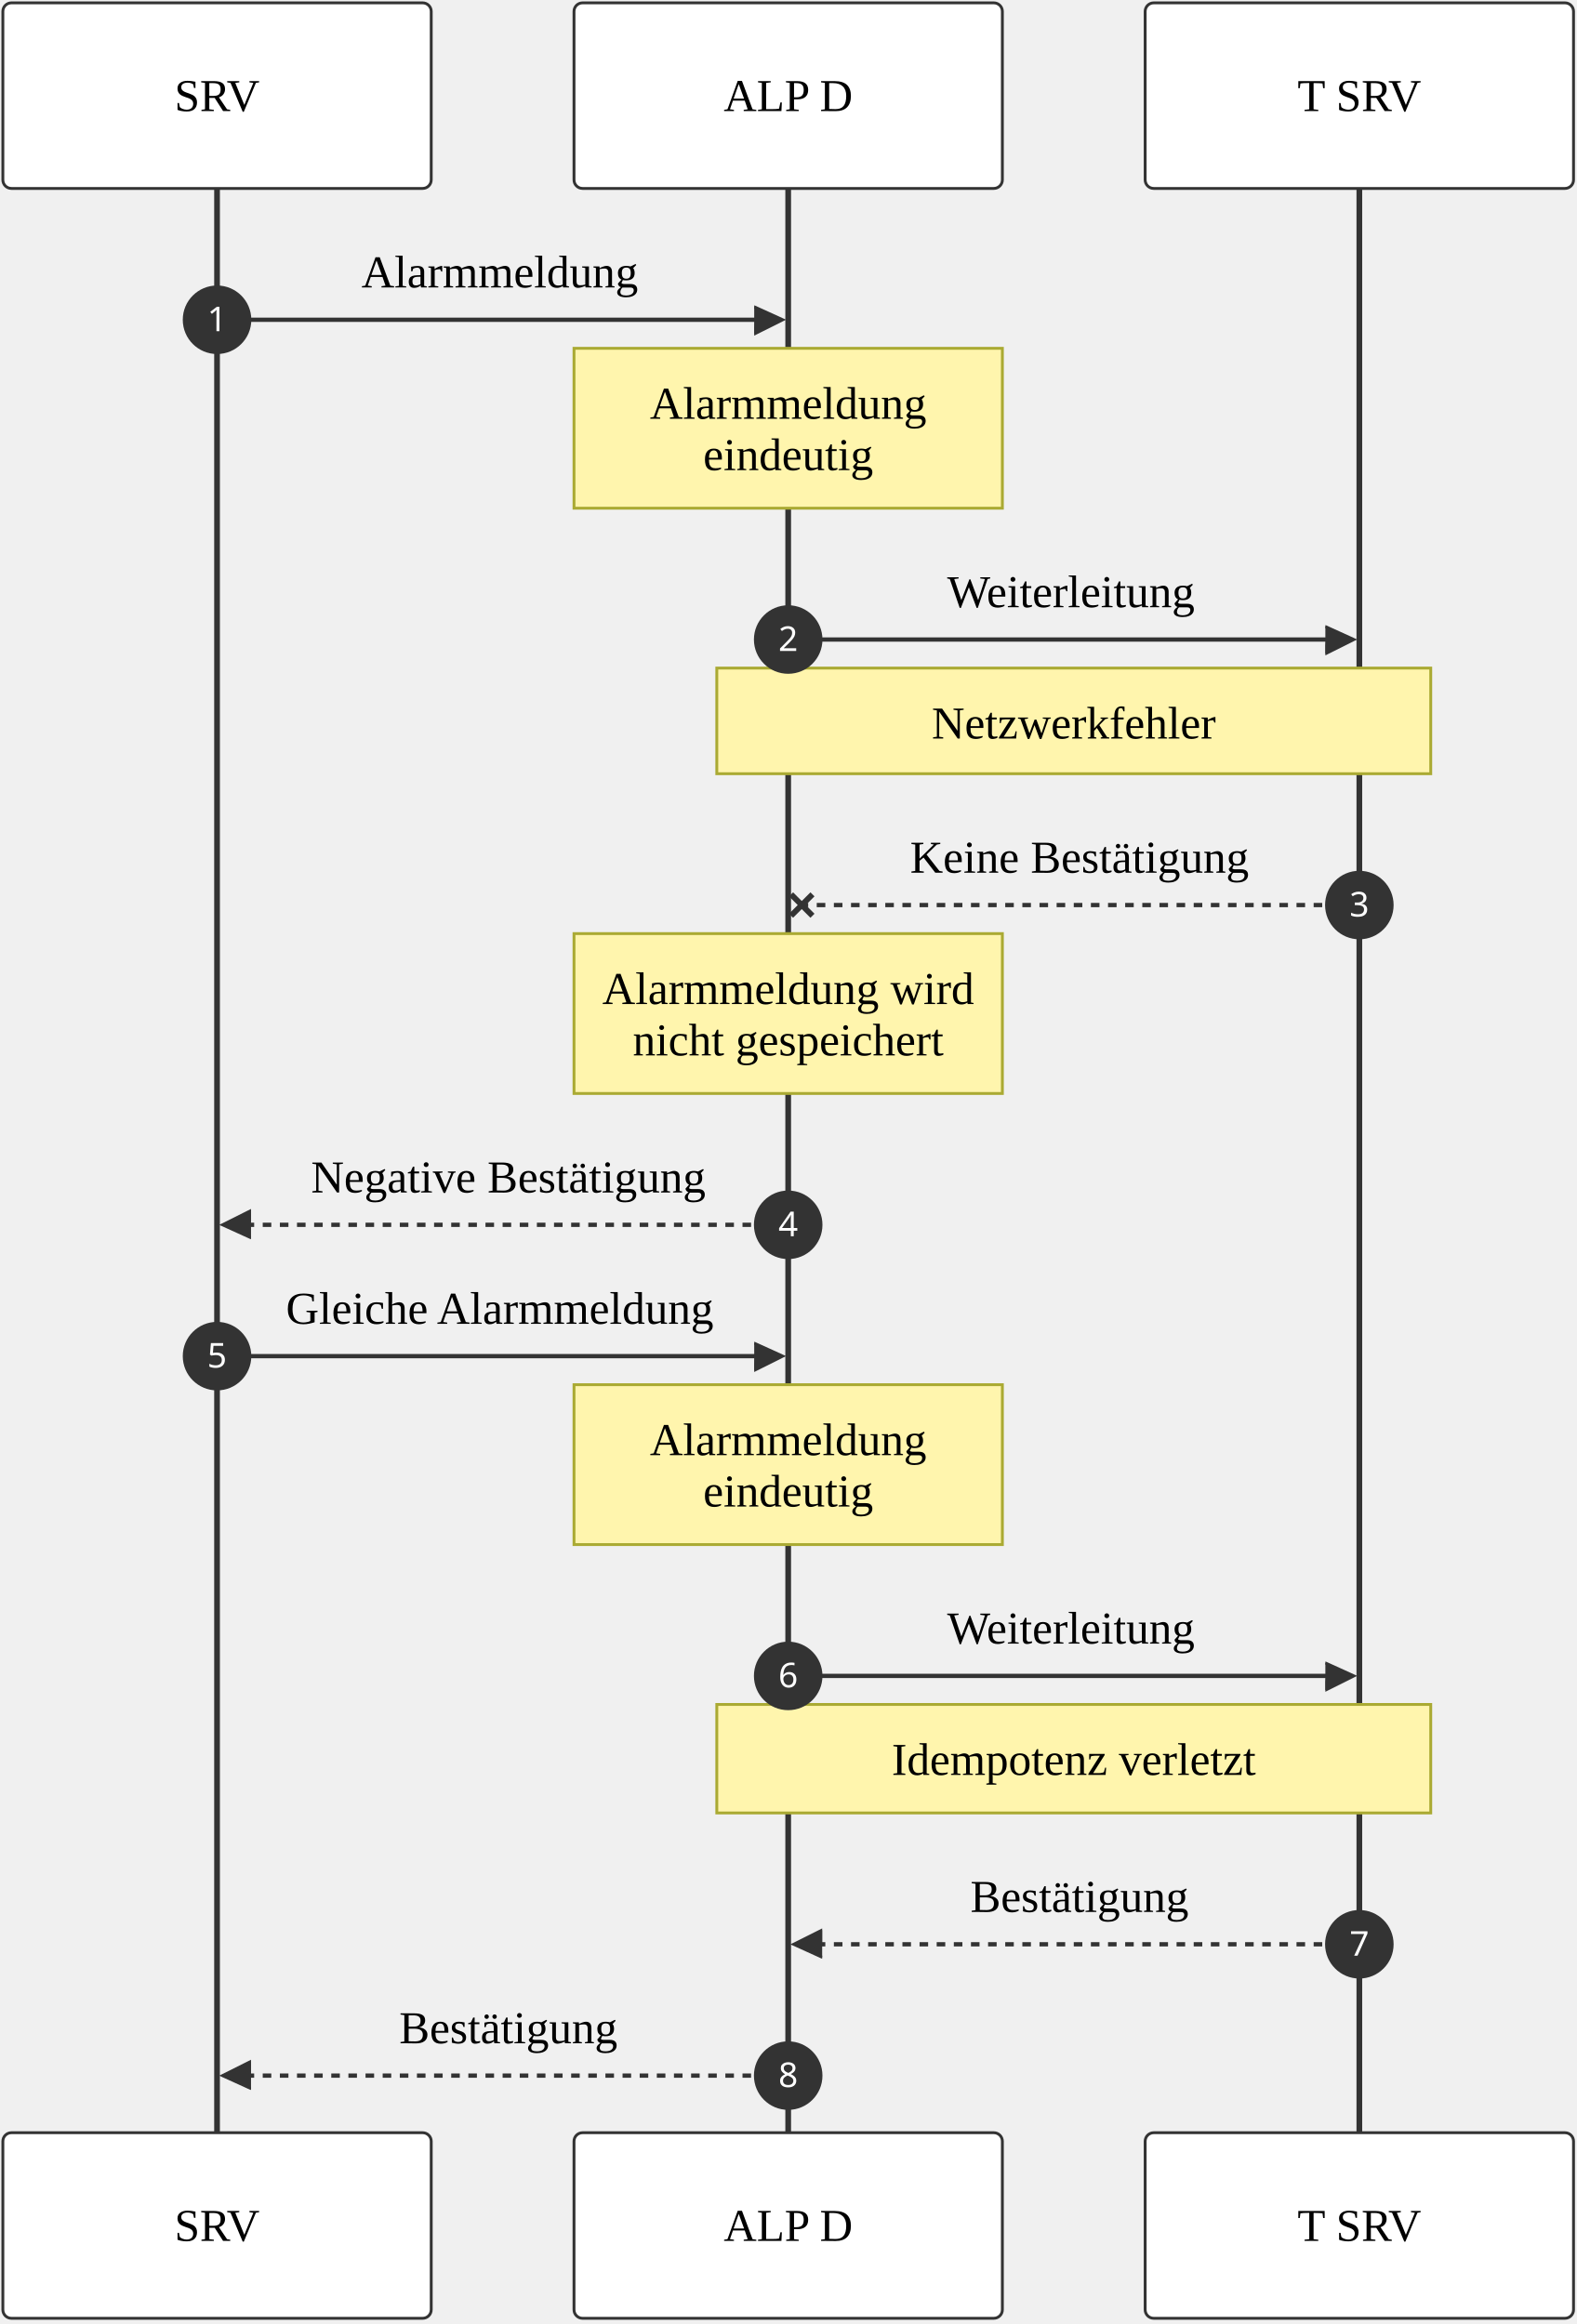
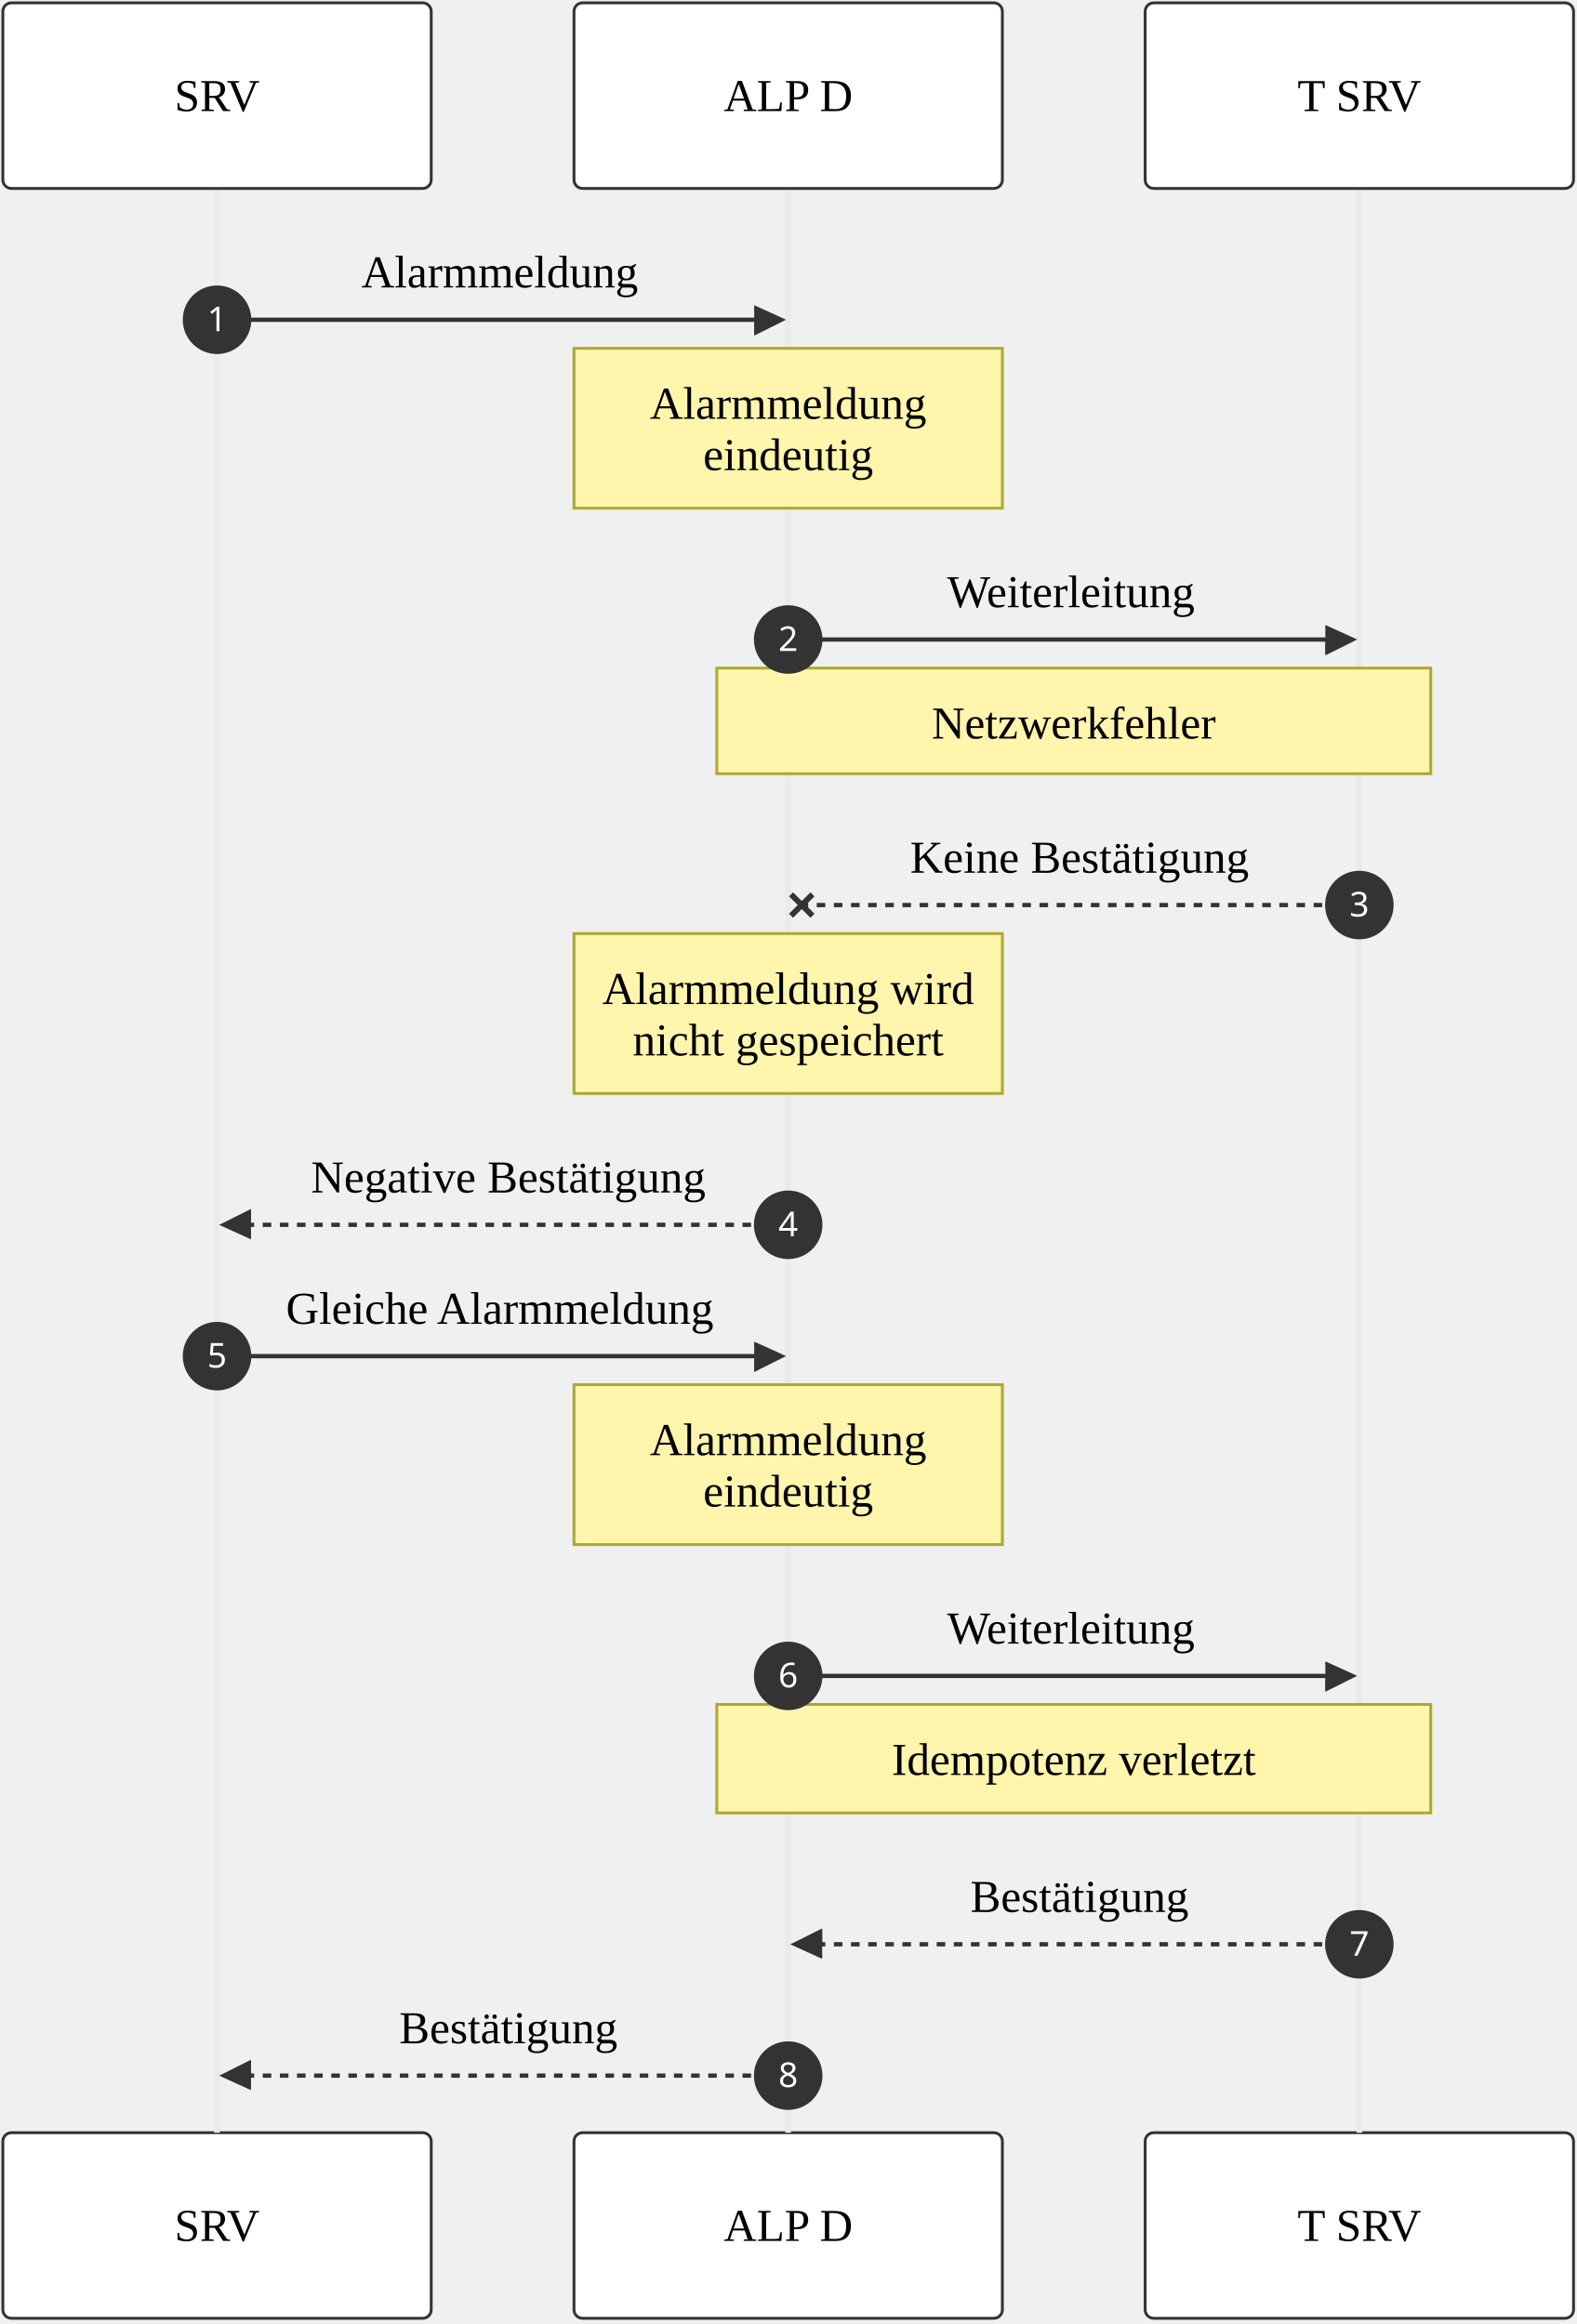
<svg xmlns="http://www.w3.org/2000/svg" id="my-svg" width="100%" style="max-width: 552px; background-color: white;" viewBox="-1 -1 552 814" role="graphics-document document" aria-roledescription="sequence">
  <g>
    <rect x="400" y="746" fill="#eaeaea" stroke="#666" width="150" height="65" name="T" rx="3" ry="3" class="actor actor-bottom" />
    <text x="475" y="778.5" dominant-baseline="central" alignment-baseline="central" class="actor actor-box" style="text-anchor: middle; font-size: 16px; font-weight: 400;">
      <tspan x="475" dy="0">T SRV</tspan>
    </text>
  </g>
  <g>
    <rect x="200" y="746" fill="#eaeaea" stroke="#666" width="150" height="65" name="L" rx="3" ry="3" class="actor actor-bottom" />
    <text x="275" y="778.5" dominant-baseline="central" alignment-baseline="central" class="actor actor-box" style="text-anchor: middle; font-size: 16px; font-weight: 400;">
      <tspan x="275" dy="0">ALP D</tspan>
    </text>
  </g>
  <g>
    <rect x="0" y="746" fill="#eaeaea" stroke="#666" width="150" height="65" name="S" rx="3" ry="3" class="actor actor-bottom" />
    <text x="75" y="778.5" dominant-baseline="central" alignment-baseline="central" class="actor actor-box" style="text-anchor: middle; font-size: 16px; font-weight: 400;">
      <tspan x="75" dy="0">SRV</tspan>
    </text>
  </g>
  <g>
    <line id="actor2" x1="475" y1="65" x2="475" y2="746" class="actor-line 200" stroke-width="0.5px" stroke="#999" name="T" data-et="life-line" data-id="T" />
    <g id="root-2" data-et="participant" data-type="participant" data-id="T">
      <rect x="400" y="0" fill="#eaeaea" stroke="#666" width="150" height="65" name="T" rx="3" ry="3" class="actor actor-top" />
      <text x="475" y="32.5" dominant-baseline="central" alignment-baseline="central" class="actor actor-box" style="text-anchor: middle; font-size: 16px; font-weight: 400;">
        <tspan x="475" dy="0">T SRV</tspan>
      </text>
    </g>
  </g>
  <g>
    <line id="actor1" x1="275" y1="65" x2="275" y2="746" class="actor-line 200" stroke-width="0.5px" stroke="#999" name="L" data-et="life-line" data-id="L" />
    <g id="root-1" data-et="participant" data-type="participant" data-id="L">
      <rect x="200" y="0" fill="#eaeaea" stroke="#666" width="150" height="65" name="L" rx="3" ry="3" class="actor actor-top" />
      <text x="275" y="32.5" dominant-baseline="central" alignment-baseline="central" class="actor actor-box" style="text-anchor: middle; font-size: 16px; font-weight: 400;">
        <tspan x="275" dy="0">ALP D</tspan>
      </text>
    </g>
  </g>
  <g>
    <line id="actor0" x1="75" y1="65" x2="75" y2="746" class="actor-line 200" stroke-width="0.5px" stroke="#999" name="S" data-et="life-line" data-id="S" />
    <g id="root-0" data-et="participant" data-type="participant" data-id="S">
      <rect x="0" y="0" fill="#eaeaea" stroke="#666" width="150" height="65" name="S" rx="3" ry="3" class="actor actor-top" />
      <text x="75" y="32.5" dominant-baseline="central" alignment-baseline="central" class="actor actor-box" style="text-anchor: middle; font-size: 16px; font-weight: 400;">
        <tspan x="75" dy="0">SRV</tspan>
      </text>
    </g>
  </g>
-   <style>#my-svg{font-family:'Times New Roman',Times,serif;font-size:16px;fill:#333;}@keyframes edge-animation-frame{from{stroke-dashoffset:0;}}@keyframes dash{to{stroke-dashoffset:0;}}#my-svg .edge-animation-slow{stroke-dasharray:9,5!important;stroke-dashoffset:900;animation:dash 50s linear infinite;stroke-linecap:round;}#my-svg .edge-animation-fast{stroke-dasharray:9,5!important;stroke-dashoffset:900;animation:dash 20s linear infinite;stroke-linecap:round;}#my-svg .error-icon{fill:hsl(220.588, 100%, 98.333%);}#my-svg .error-text{fill:rgb(8.5, 5.75, 0);stroke:rgb(8.5, 5.75, 0);}#my-svg .edge-thickness-normal{stroke-width:1px;}#my-svg .edge-thickness-thick{stroke-width:3.5px;}#my-svg .edge-pattern-solid{stroke-dasharray:0;}#my-svg .edge-thickness-invisible{stroke-width:0;fill:none;}#my-svg .edge-pattern-dashed{stroke-dasharray:3;}#my-svg .edge-pattern-dotted{stroke-dasharray:2;}#my-svg .marker{fill:#0b0b0b;stroke:#0b0b0b;}#my-svg .marker.cross{stroke:#0b0b0b;}#my-svg svg{font-family:'Times New Roman',Times,serif;font-size:16px;}#my-svg p{margin:0;}#my-svg .actor{stroke:#333333;fill:#ffffff;stroke-width:1;}#my-svg rect.actor.outer-path[data-look="neo"]{filter:drop-shadow( 1px 2px 2px rgba(185,185,185,1));}#my-svg rect.note[data-look="neo"]{stroke:#aaaa33;fill:#fff5ad;filter:drop-shadow( 1px 2px 2px rgba(185,185,185,1));}#my-svg text.actor&gt;tspan{fill:#000000;stroke:none;}#my-svg .actor-line{stroke:#333333;}#my-svg .innerArc{stroke-width:1.5;stroke-dasharray:none;}#my-svg .messageLine0{stroke-width:1.5;stroke-dasharray:none;stroke:#333333;}#my-svg .messageLine1{stroke-width:1.5;stroke-dasharray:2,2;stroke:#333333;}#my-svg [id$="-arrowhead"] path{fill:#333333;stroke:#333333;}#my-svg .sequenceNumber{fill:#ffffff;}#my-svg [id$="-sequencenumber"]{fill:#333333;}#my-svg [id$="-crosshead"] path{fill:#333333;stroke:#333333;}#my-svg .messageText{fill:#000000;stroke:none;}#my-svg .labelBox{stroke:#333333;fill:#ffffff;filter:none;}#my-svg .labelText,#my-svg .labelText&gt;tspan{fill:#000000;stroke:none;}#my-svg .loopText,#my-svg .loopText&gt;tspan{fill:#000000;stroke:none;}#my-svg .sectionTitle,#my-svg .sectionTitle&gt;tspan{fill:#000000;stroke:none;}#my-svg .loopLine{stroke-width:2px;stroke-dasharray:2,2;stroke:#333333;fill:#333333;}#my-svg .note{stroke:#aaaa33;fill:#fff5ad;}#my-svg .noteText,#my-svg .noteText&gt;tspan{fill:#000000;stroke:none;font-weight:normal;}#my-svg .activation0{fill:#f4f4f4;stroke:#666666;}#my-svg .activation1{fill:#f4f4f4;stroke:#666666;}#my-svg .activation2{fill:#f4f4f4;stroke:#666666;}#my-svg .actorPopupMenu{position:absolute;}#my-svg .actorPopupMenuPanel{position:absolute;fill:#ffffff;box-shadow:0px 8px 16px 0px rgba(0,0,0,0.2);filter:drop-shadow(3px 5px 2px rgb(0 0 0 / 0.4));}#my-svg .actor-man circle,#my-svg line{fill:#ffffff;stroke-width:2px;}#my-svg g rect.rect{filter:drop-shadow( 1px 2px 2px rgba(185,185,185,1));stroke:hsl(40.588, 60%, 83.333%);}#my-svg .node .neo-node{stroke:hsl(40.588, 60%, 83.333%);}#my-svg [data-look="neo"].node rect,#my-svg [data-look="neo"].cluster rect,#my-svg [data-look="neo"].node polygon{stroke:url(#my-svg-gradient);filter:drop-shadow( 1px 2px 2px rgba(185,185,185,1));}#my-svg [data-look="neo"].swimlane.cluster rect{filter:none;}#my-svg [data-look="neo"].node path{stroke:url(#my-svg-gradient);stroke-width:1px;}#my-svg [data-look="neo"].node .outer-path{filter:drop-shadow( 1px 2px 2px rgba(185,185,185,1));}#my-svg [data-look="neo"].node .neo-line path{stroke:hsl(40.588, 60%, 83.333%);filter:none;}#my-svg [data-look="neo"].node circle{stroke:url(#my-svg-gradient);filter:drop-shadow( 1px 2px 2px rgba(185,185,185,1));}#my-svg [data-look="neo"].node circle .state-start{fill:#000000;}#my-svg [data-look="neo"].icon-shape .icon{fill:url(#my-svg-gradient);filter:drop-shadow( 1px 2px 2px rgba(185,185,185,1));}#my-svg [data-look="neo"].icon-shape .icon-neo path{stroke:url(#my-svg-gradient);filter:drop-shadow( 1px 2px 2px rgba(185,185,185,1));}#my-svg :root{--mermaid-font-family:"trebuchet ms",verdana,arial,sans-serif;}</style>
+   <style>#my-svg{font-family:'Times New Roman',Times,serif;font-size:16px;fill:#333;}@keyframes edge-animation-frame{from{stroke-dashoffset:0;}}@keyframes dash{to{stroke-dashoffset:0;}}#my-svg .edge-animation-slow{stroke-dasharray:9,5!important;stroke-dashoffset:900;animation:dash 50s linear infinite;stroke-linecap:round;}#my-svg .edge-animation-fast{stroke-dasharray:9,5!important;stroke-dashoffset:900;animation:dash 20s linear infinite;stroke-linecap:round;}#my-svg .error-icon{fill:hsl(220.588, 100%, 98.333%);}#my-svg .error-text{fill:rgb(8.5, 5.75, 0);stroke:rgb(8.5, 5.75, 0);}#my-svg .edge-thickness-normal{stroke-width:1px;}#my-svg .edge-thickness-thick{stroke-width:3.5px;}#my-svg .edge-pattern-solid{stroke-dasharray:0;}#my-svg .edge-thickness-invisible{stroke-width:0;fill:none;}#my-svg .edge-pattern-dashed{stroke-dasharray:3;}#my-svg .edge-pattern-dotted{stroke-dasharray:2;}#my-svg .marker{fill:#0b0b0b;stroke:#0b0b0b;}#my-svg .marker.cross{stroke:#0b0b0b;}#my-svg svg{font-family:'Times New Roman',Times,serif;font-size:16px;}#my-svg p{margin:0;}#my-svg .actor{stroke:#333333;fill:#ffffff;stroke-width:1;}#my-svg rect.actor.outer-path[data-look="neo"]{filter:drop-shadow( 1px 2px 2px rgba(185,185,185,1));}#my-svg rect.note[data-look="neo"]{stroke:#aaaa33;fill:#fff5ad;filter:drop-shadow( 1px 2px 2px rgba(185,185,185,1));}#my-svg text.actor&gt;tspan{fill:#000000;stroke:none;}#my-svg .actor-line{stroke:#EAEAEA;}#my-svg .innerArc{stroke-width:1.5;stroke-dasharray:none;}#my-svg .messageLine0{stroke-width:1.5;stroke-dasharray:none;stroke:#333333;}#my-svg .messageLine1{stroke-width:1.5;stroke-dasharray:2,2;stroke:#333333;}#my-svg [id$="-arrowhead"] path{fill:#333333;stroke:#333333;}#my-svg .sequenceNumber{fill:#ffffff;}#my-svg [id$="-sequencenumber"]{fill:#333333;}#my-svg [id$="-crosshead"] path{fill:#333333;stroke:#333333;}#my-svg .messageText{fill:#000000;stroke:none;}#my-svg .labelBox{stroke:#333333;fill:#ffffff;filter:none;}#my-svg .labelText,#my-svg .labelText&gt;tspan{fill:#000000;stroke:none;}#my-svg .loopText,#my-svg .loopText&gt;tspan{fill:#000000;stroke:none;}#my-svg .sectionTitle,#my-svg .sectionTitle&gt;tspan{fill:#000000;stroke:none;}#my-svg .loopLine{stroke-width:2px;stroke-dasharray:2,2;stroke:#333333;fill:#333333;}#my-svg .note{stroke:#aaaa33;fill:#fff5ad;}#my-svg .noteText,#my-svg .noteText&gt;tspan{fill:#000000;stroke:none;font-weight:normal;}#my-svg .activation0{fill:#f4f4f4;stroke:#666666;}#my-svg .activation1{fill:#f4f4f4;stroke:#666666;}#my-svg .activation2{fill:#f4f4f4;stroke:#666666;}#my-svg .actorPopupMenu{position:absolute;}#my-svg .actorPopupMenuPanel{position:absolute;fill:#ffffff;box-shadow:0px 8px 16px 0px rgba(0,0,0,0.2);filter:drop-shadow(3px 5px 2px rgb(0 0 0 / 0.4));}#my-svg .actor-man circle,#my-svg line{fill:#ffffff;stroke-width:2px;}#my-svg g rect.rect{filter:drop-shadow( 1px 2px 2px rgba(185,185,185,1));stroke:hsl(40.588, 60%, 83.333%);}#my-svg .node .neo-node{stroke:hsl(40.588, 60%, 83.333%);}#my-svg [data-look="neo"].node rect,#my-svg [data-look="neo"].cluster rect,#my-svg [data-look="neo"].node polygon{stroke:url(#my-svg-gradient);filter:drop-shadow( 1px 2px 2px rgba(185,185,185,1));}#my-svg [data-look="neo"].swimlane.cluster rect{filter:none;}#my-svg [data-look="neo"].node path{stroke:url(#my-svg-gradient);stroke-width:1px;}#my-svg [data-look="neo"].node .outer-path{filter:drop-shadow( 1px 2px 2px rgba(185,185,185,1));}#my-svg [data-look="neo"].node .neo-line path{stroke:hsl(40.588, 60%, 83.333%);filter:none;}#my-svg [data-look="neo"].node circle{stroke:url(#my-svg-gradient);filter:drop-shadow( 1px 2px 2px rgba(185,185,185,1));}#my-svg [data-look="neo"].node circle .state-start{fill:#000000;}#my-svg [data-look="neo"].icon-shape .icon{fill:url(#my-svg-gradient);filter:drop-shadow( 1px 2px 2px rgba(185,185,185,1));}#my-svg [data-look="neo"].icon-shape .icon-neo path{stroke:url(#my-svg-gradient);filter:drop-shadow( 1px 2px 2px rgba(185,185,185,1));}#my-svg :root{--mermaid-font-family:"trebuchet ms",verdana,arial,sans-serif;}</style>
  <g />
  <defs>
    <symbol id="my-svg-computer" width="24" height="24">
      <path transform="scale(.5)" d="M2 2v13h20v-13h-20zm18 11h-16v-9h16v9zm-10.228 6l.466-1h3.524l.467 1h-4.457zm14.228 3h-24l2-6h2.104l-1.33 4h18.45l-1.297-4h2.073l2 6zm-5-10h-14v-7h14v7z" />
    </symbol>
  </defs>
  <defs>
    <symbol id="my-svg-database" fill-rule="evenodd" clip-rule="evenodd">
      <path transform="scale(.5)" d="M12.258.001l.256.004.255.005.253.008.251.01.249.012.247.015.246.016.242.019.241.02.239.023.236.024.233.027.231.028.229.031.225.032.223.034.22.036.217.038.214.04.211.041.208.043.205.045.201.046.198.048.194.05.191.051.187.053.183.054.18.056.175.057.172.059.168.06.163.061.16.063.155.064.15.066.074.033.073.033.071.034.07.034.069.035.068.035.067.035.066.035.064.036.064.036.062.036.06.036.06.037.058.037.058.037.055.038.055.038.053.038.052.038.051.039.05.039.048.039.047.039.045.04.044.04.043.04.041.04.04.041.039.041.037.041.036.041.034.041.033.042.032.042.03.042.029.042.027.042.026.043.024.043.023.043.021.043.02.043.018.044.017.043.015.044.013.044.012.044.011.045.009.044.007.045.006.045.004.045.002.045.001.045v17l-.001.045-.002.045-.004.045-.006.045-.007.045-.009.044-.011.045-.012.044-.013.044-.015.044-.017.043-.018.044-.02.043-.021.043-.023.043-.024.043-.026.043-.027.042-.029.042-.03.042-.032.042-.033.042-.034.041-.036.041-.037.041-.039.041-.04.041-.041.04-.043.04-.044.04-.045.04-.047.039-.048.039-.05.039-.051.039-.052.038-.053.038-.055.038-.055.038-.058.037-.058.037-.06.037-.06.036-.062.036-.064.036-.064.036-.066.035-.067.035-.068.035-.069.035-.07.034-.071.034-.073.033-.074.033-.15.066-.155.064-.16.063-.163.061-.168.06-.172.059-.175.057-.18.056-.183.054-.187.053-.191.051-.194.05-.198.048-.201.046-.205.045-.208.043-.211.041-.214.04-.217.038-.22.036-.223.034-.225.032-.229.031-.231.028-.233.027-.236.024-.239.023-.241.02-.242.019-.246.016-.247.015-.249.012-.251.01-.253.008-.255.005-.256.004-.258.001-.258-.001-.256-.004-.255-.005-.253-.008-.251-.01-.249-.012-.247-.015-.245-.016-.243-.019-.241-.02-.238-.023-.236-.024-.234-.027-.231-.028-.228-.031-.226-.032-.223-.034-.22-.036-.217-.038-.214-.04-.211-.041-.208-.043-.204-.045-.201-.046-.198-.048-.195-.05-.19-.051-.187-.053-.184-.054-.179-.056-.176-.057-.172-.059-.167-.06-.164-.061-.159-.063-.155-.064-.151-.066-.074-.033-.072-.033-.072-.034-.07-.034-.069-.035-.068-.035-.067-.035-.066-.035-.064-.036-.063-.036-.062-.036-.061-.036-.06-.037-.058-.037-.057-.037-.056-.038-.055-.038-.053-.038-.052-.038-.051-.039-.049-.039-.049-.039-.046-.039-.046-.04-.044-.04-.043-.04-.041-.04-.04-.041-.039-.041-.037-.041-.036-.041-.034-.041-.033-.042-.032-.042-.03-.042-.029-.042-.027-.042-.026-.043-.024-.043-.023-.043-.021-.043-.02-.043-.018-.044-.017-.043-.015-.044-.013-.044-.012-.044-.011-.045-.009-.044-.007-.045-.006-.045-.004-.045-.002-.045-.001-.045v-17l.001-.045.002-.045.004-.045.006-.045.007-.045.009-.044.011-.045.012-.044.013-.044.015-.044.017-.043.018-.044.02-.043.021-.043.023-.043.024-.043.026-.043.027-.042.029-.042.03-.042.032-.042.033-.042.034-.041.036-.041.037-.041.039-.041.04-.041.041-.04.043-.04.044-.04.046-.04.046-.039.049-.039.049-.039.051-.039.052-.038.053-.038.055-.038.056-.038.057-.037.058-.037.06-.037.061-.036.062-.036.063-.036.064-.036.066-.035.067-.035.068-.035.069-.035.07-.034.072-.034.072-.033.074-.033.151-.066.155-.064.159-.063.164-.061.167-.06.172-.059.176-.057.179-.056.184-.054.187-.053.19-.051.195-.05.198-.048.201-.046.204-.045.208-.043.211-.041.214-.04.217-.038.22-.036.223-.034.226-.032.228-.031.231-.028.234-.027.236-.024.238-.023.241-.02.243-.019.245-.016.247-.015.249-.012.251-.01.253-.008.255-.005.256-.004.258-.001.258.001zm-9.258 20.499v.01l.001.021.003.021.004.022.005.021.006.022.007.022.009.023.01.022.011.023.012.023.013.023.015.023.016.024.017.023.018.024.019.024.021.024.022.025.023.024.024.025.052.049.056.05.061.051.066.051.07.051.075.051.079.052.084.052.088.052.092.052.097.052.102.051.105.052.11.052.114.051.119.051.123.051.127.05.131.05.135.05.139.048.144.049.147.047.152.047.155.047.16.045.163.045.167.043.171.043.176.041.178.041.183.039.187.039.19.037.194.035.197.035.202.033.204.031.209.03.212.029.216.027.219.025.222.024.226.021.23.02.233.018.236.016.24.015.243.012.246.01.249.008.253.005.256.004.259.001.26-.001.257-.004.254-.005.25-.008.247-.011.244-.012.241-.014.237-.016.233-.018.231-.021.226-.021.224-.024.22-.026.216-.027.212-.028.21-.031.205-.031.202-.034.198-.034.194-.036.191-.037.187-.039.183-.04.179-.04.175-.042.172-.043.168-.044.163-.045.16-.046.155-.046.152-.047.148-.048.143-.049.139-.049.136-.05.131-.05.126-.05.123-.051.118-.052.114-.051.11-.052.106-.052.101-.052.096-.052.092-.052.088-.053.083-.051.079-.052.074-.052.07-.051.065-.051.06-.051.056-.05.051-.05.023-.024.023-.025.021-.024.02-.024.019-.024.018-.024.017-.024.015-.023.014-.024.013-.023.012-.023.01-.023.01-.022.008-.022.006-.022.006-.022.004-.022.004-.021.001-.021.001-.021v-4.127l-.077.055-.08.053-.083.054-.085.053-.087.052-.09.052-.093.051-.095.05-.097.05-.1.049-.102.049-.105.048-.106.047-.109.047-.111.046-.114.045-.115.045-.118.044-.12.043-.122.042-.124.042-.126.041-.128.04-.13.04-.132.038-.134.038-.135.037-.138.037-.139.035-.142.035-.143.034-.144.033-.147.032-.148.031-.15.03-.151.03-.153.029-.154.027-.156.027-.158.026-.159.025-.161.024-.162.023-.163.022-.165.021-.166.02-.167.019-.169.018-.169.017-.171.016-.173.015-.173.014-.175.013-.175.012-.177.011-.178.01-.179.008-.179.008-.181.006-.182.005-.182.004-.184.003-.184.002h-.37l-.184-.002-.184-.003-.182-.004-.182-.005-.181-.006-.179-.008-.179-.008-.178-.01-.176-.011-.176-.012-.175-.013-.173-.014-.172-.015-.171-.016-.17-.017-.169-.018-.167-.019-.166-.02-.165-.021-.163-.022-.162-.023-.161-.024-.159-.025-.157-.026-.156-.027-.155-.027-.153-.029-.151-.03-.15-.03-.148-.031-.146-.032-.145-.033-.143-.034-.141-.035-.14-.035-.137-.037-.136-.037-.134-.038-.132-.038-.13-.04-.128-.04-.126-.041-.124-.042-.122-.042-.12-.044-.117-.043-.116-.045-.113-.045-.112-.046-.109-.047-.106-.047-.105-.048-.102-.049-.1-.049-.097-.05-.095-.05-.093-.052-.09-.051-.087-.052-.085-.053-.083-.054-.08-.054-.077-.054v4.127zm0-5.654v.011l.001.021.003.021.004.021.005.022.006.022.007.022.009.022.01.022.011.023.012.023.013.023.015.024.016.023.017.024.018.024.019.024.021.024.022.024.023.025.024.024.052.05.056.05.061.05.066.051.07.051.075.052.079.051.084.052.088.052.092.052.097.052.102.052.105.052.11.051.114.051.119.052.123.05.127.051.131.05.135.049.139.049.144.048.147.048.152.047.155.046.16.045.163.045.167.044.171.042.176.042.178.04.183.04.187.038.19.037.194.036.197.034.202.033.204.032.209.03.212.028.216.027.219.025.222.024.226.022.23.02.233.018.236.016.24.014.243.012.246.01.249.008.253.006.256.003.259.001.26-.001.257-.003.254-.006.25-.008.247-.01.244-.012.241-.015.237-.016.233-.018.231-.02.226-.022.224-.024.22-.025.216-.027.212-.029.21-.03.205-.032.202-.033.198-.035.194-.036.191-.037.187-.039.183-.039.179-.041.175-.042.172-.043.168-.044.163-.045.16-.045.155-.047.152-.047.148-.048.143-.048.139-.05.136-.049.131-.05.126-.051.123-.051.118-.051.114-.052.11-.052.106-.052.101-.052.096-.052.092-.052.088-.052.083-.052.079-.052.074-.051.07-.052.065-.051.06-.05.056-.051.051-.049.023-.025.023-.024.021-.025.02-.024.019-.024.018-.024.017-.024.015-.023.014-.023.013-.024.012-.022.01-.023.01-.023.008-.022.006-.022.006-.022.004-.021.004-.022.001-.021.001-.021v-4.139l-.077.054-.08.054-.083.054-.085.052-.087.053-.09.051-.093.051-.095.051-.097.05-.1.049-.102.049-.105.048-.106.047-.109.047-.111.046-.114.045-.115.044-.118.044-.12.044-.122.042-.124.042-.126.041-.128.04-.13.039-.132.039-.134.038-.135.037-.138.036-.139.036-.142.035-.143.033-.144.033-.147.033-.148.031-.15.03-.151.03-.153.028-.154.028-.156.027-.158.026-.159.025-.161.024-.162.023-.163.022-.165.021-.166.02-.167.019-.169.018-.169.017-.171.016-.173.015-.173.014-.175.013-.175.012-.177.011-.178.009-.179.009-.179.007-.181.007-.182.005-.182.004-.184.003-.184.002h-.37l-.184-.002-.184-.003-.182-.004-.182-.005-.181-.007-.179-.007-.179-.009-.178-.009-.176-.011-.176-.012-.175-.013-.173-.014-.172-.015-.171-.016-.17-.017-.169-.018-.167-.019-.166-.02-.165-.021-.163-.022-.162-.023-.161-.024-.159-.025-.157-.026-.156-.027-.155-.028-.153-.028-.151-.03-.15-.03-.148-.031-.146-.033-.145-.033-.143-.033-.141-.035-.14-.036-.137-.036-.136-.037-.134-.038-.132-.039-.13-.039-.128-.04-.126-.041-.124-.042-.122-.043-.12-.043-.117-.044-.116-.044-.113-.046-.112-.046-.109-.046-.106-.047-.105-.048-.102-.049-.1-.049-.097-.05-.095-.051-.093-.051-.09-.051-.087-.053-.085-.052-.083-.054-.08-.054-.077-.054v4.139zm0-5.666v.011l.001.02.003.022.004.021.005.022.006.021.007.022.009.023.01.022.011.023.012.023.013.023.015.023.016.024.017.024.018.023.019.024.021.025.022.024.023.024.024.025.052.05.056.05.061.05.066.051.07.051.075.052.079.051.084.052.088.052.092.052.097.052.102.052.105.051.11.052.114.051.119.051.123.051.127.05.131.05.135.05.139.049.144.048.147.048.152.047.155.046.16.045.163.045.167.043.171.043.176.042.178.04.183.04.187.038.19.037.194.036.197.034.202.033.204.032.209.03.212.028.216.027.219.025.222.024.226.021.23.02.233.018.236.017.24.014.243.012.246.01.249.008.253.006.256.003.259.001.26-.001.257-.003.254-.006.25-.008.247-.01.244-.013.241-.014.237-.016.233-.018.231-.02.226-.022.224-.024.22-.025.216-.027.212-.029.21-.03.205-.032.202-.033.198-.035.194-.036.191-.037.187-.039.183-.039.179-.041.175-.042.172-.043.168-.044.163-.045.16-.045.155-.047.152-.047.148-.048.143-.049.139-.049.136-.049.131-.051.126-.05.123-.051.118-.052.114-.051.11-.052.106-.052.101-.052.096-.052.092-.052.088-.052.083-.052.079-.052.074-.052.07-.051.065-.051.06-.051.056-.05.051-.049.023-.025.023-.025.021-.024.02-.024.019-.024.018-.024.017-.024.015-.023.014-.024.013-.023.012-.023.01-.022.01-.023.008-.022.006-.022.006-.022.004-.022.004-.021.001-.021.001-.021v-4.153l-.077.054-.08.054-.083.053-.085.053-.087.053-.09.051-.093.051-.095.051-.097.05-.1.049-.102.048-.105.048-.106.048-.109.046-.111.046-.114.046-.115.044-.118.044-.12.043-.122.043-.124.042-.126.041-.128.04-.13.039-.132.039-.134.038-.135.037-.138.036-.139.036-.142.034-.143.034-.144.033-.147.032-.148.032-.15.03-.151.03-.153.028-.154.028-.156.027-.158.026-.159.024-.161.024-.162.023-.163.023-.165.021-.166.02-.167.019-.169.018-.169.017-.171.016-.173.015-.173.014-.175.013-.175.012-.177.01-.178.01-.179.009-.179.007-.181.006-.182.006-.182.004-.184.003-.184.001-.185.001-.185-.001-.184-.001-.184-.003-.182-.004-.182-.006-.181-.006-.179-.007-.179-.009-.178-.01-.176-.01-.176-.012-.175-.013-.173-.014-.172-.015-.171-.016-.17-.017-.169-.018-.167-.019-.166-.02-.165-.021-.163-.023-.162-.023-.161-.024-.159-.024-.157-.026-.156-.027-.155-.028-.153-.028-.151-.03-.15-.03-.148-.032-.146-.032-.145-.033-.143-.034-.141-.034-.14-.036-.137-.036-.136-.037-.134-.038-.132-.039-.13-.039-.128-.041-.126-.041-.124-.041-.122-.043-.12-.043-.117-.044-.116-.044-.113-.046-.112-.046-.109-.046-.106-.048-.105-.048-.102-.048-.1-.05-.097-.049-.095-.051-.093-.051-.09-.052-.087-.052-.085-.053-.083-.053-.08-.054-.077-.054v4.153zm8.74-8.179l-.257.004-.254.005-.25.008-.247.011-.244.012-.241.014-.237.016-.233.018-.231.021-.226.022-.224.023-.22.026-.216.027-.212.028-.21.031-.205.032-.202.033-.198.034-.194.036-.191.038-.187.038-.183.04-.179.041-.175.042-.172.043-.168.043-.163.045-.16.046-.155.046-.152.048-.148.048-.143.048-.139.049-.136.05-.131.05-.126.051-.123.051-.118.051-.114.052-.11.052-.106.052-.101.052-.096.052-.092.052-.088.052-.083.052-.079.052-.074.051-.07.052-.065.051-.06.05-.056.05-.051.05-.023.025-.023.024-.021.024-.02.025-.019.024-.018.024-.017.023-.015.024-.014.023-.013.023-.012.023-.01.023-.01.022-.008.022-.006.023-.006.021-.004.022-.004.021-.001.021-.001.021.001.021.001.021.004.021.004.022.006.021.006.023.008.022.01.022.01.023.012.023.013.023.014.023.015.024.017.023.018.024.019.024.02.025.021.024.023.024.023.025.051.05.056.05.06.05.065.051.07.052.074.051.079.052.083.052.088.052.092.052.096.052.101.052.106.052.11.052.114.052.118.051.123.051.126.051.131.05.136.05.139.049.143.048.148.048.152.048.155.046.16.046.163.045.168.043.172.043.175.042.179.041.183.04.187.038.191.038.194.036.198.034.202.033.205.032.21.031.212.028.216.027.22.026.224.023.226.022.231.021.233.018.237.016.241.014.244.012.247.011.25.008.254.005.257.004.26.001.26-.001.257-.004.254-.005.25-.008.247-.011.244-.012.241-.014.237-.016.233-.018.231-.021.226-.022.224-.023.22-.026.216-.027.212-.028.21-.031.205-.032.202-.033.198-.034.194-.036.191-.038.187-.038.183-.04.179-.041.175-.042.172-.043.168-.043.163-.045.16-.046.155-.046.152-.048.148-.048.143-.048.139-.049.136-.05.131-.05.126-.051.123-.051.118-.051.114-.052.11-.052.106-.052.101-.052.096-.052.092-.052.088-.052.083-.052.079-.052.074-.051.07-.052.065-.051.06-.05.056-.05.051-.05.023-.025.023-.024.021-.024.02-.025.019-.024.018-.024.017-.023.015-.024.014-.023.013-.023.012-.023.01-.023.01-.022.008-.022.006-.023.006-.021.004-.022.004-.021.001-.021.001-.021-.001-.021-.001-.021-.004-.021-.004-.022-.006-.021-.006-.023-.008-.022-.01-.022-.01-.023-.012-.023-.013-.023-.014-.023-.015-.024-.017-.023-.018-.024-.019-.024-.02-.025-.021-.024-.023-.024-.023-.025-.051-.05-.056-.05-.06-.05-.065-.051-.07-.052-.074-.051-.079-.052-.083-.052-.088-.052-.092-.052-.096-.052-.101-.052-.106-.052-.11-.052-.114-.052-.118-.051-.123-.051-.126-.051-.131-.05-.136-.05-.139-.049-.143-.048-.148-.048-.152-.048-.155-.046-.16-.046-.163-.045-.168-.043-.172-.043-.175-.042-.179-.041-.183-.04-.187-.038-.191-.038-.194-.036-.198-.034-.202-.033-.205-.032-.21-.031-.212-.028-.216-.027-.22-.026-.224-.023-.226-.022-.231-.021-.233-.018-.237-.016-.241-.014-.244-.012-.247-.011-.25-.008-.254-.005-.257-.004-.26-.001-.26.001z" />
    </symbol>
  </defs>
  <defs>
    <symbol id="my-svg-clock" width="24" height="24">
      <path transform="scale(.5)" d="M12 2c5.514 0 10 4.486 10 10s-4.486 10-10 10-10-4.486-10-10 4.486-10 10-10zm0-2c-6.627 0-12 5.373-12 12s5.373 12 12 12 12-5.373 12-12-5.373-12-12-12zm5.848 12.459c.202.038.202.333.001.372-1.907.361-6.045 1.111-6.547 1.111-.719 0-1.301-.582-1.301-1.301 0-.512.77-5.447 1.125-7.445.034-.192.312-.181.343.014l.985 6.238 5.394 1.011z" />
    </symbol>
  </defs>
  <defs>
    <marker id="my-svg-arrowhead" refX="7.9" refY="5" markerUnits="userSpaceOnUse" markerWidth="12" markerHeight="12" orient="auto-start-reverse">
      <path d="M -1 0 L 10 5 L 0 10 z" />
    </marker>
  </defs>
  <defs>
    <marker id="my-svg-crosshead" markerWidth="15" markerHeight="8" orient="auto" refX="4" refY="4.5">
      <path fill="none" stroke="#000000" stroke-width="1pt" d="M 1,2 L 6,7 M 6,2 L 1,7" style="stroke-dasharray: 0, 0;" />
    </marker>
  </defs>
  <defs>
    <marker id="my-svg-filled-head" refX="15.5" refY="7" markerWidth="20" markerHeight="28" orient="auto">
      <path d="M 18,7 L9,13 L14,7 L9,1 Z" />
    </marker>
  </defs>
  <defs>
    <marker id="my-svg-sequencenumber" refX="15" refY="15" markerWidth="60" markerHeight="40" orient="auto">
      <circle cx="15" cy="15" r="6" />
    </marker>
  </defs>
  <defs>
    <marker id="my-svg-solidTopArrowHead" refX="7.9" refY="7.25" markerUnits="userSpaceOnUse" markerWidth="12" markerHeight="12" orient="auto-start-reverse">
      <path d="M 0 0 L 10 8 L 0 8 z" />
    </marker>
  </defs>
  <defs>
    <marker id="my-svg-solidBottomArrowHead" refX="7.9" refY="0.75" markerUnits="userSpaceOnUse" markerWidth="12" markerHeight="12" orient="auto-start-reverse">
      <path d="M 0 0 L 10 0 L 0 8 z" />
    </marker>
  </defs>
  <defs>
    <marker id="my-svg-stickTopArrowHead" refX="7.5" refY="7" markerUnits="userSpaceOnUse" markerWidth="12" markerHeight="12" orient="auto-start-reverse">
      <path d="M 0 0 L 7 7" stroke="black" stroke-width="1.5" fill="none" />
    </marker>
  </defs>
  <defs>
    <marker id="my-svg-stickBottomArrowHead" refX="7.5" refY="0" markerUnits="userSpaceOnUse" markerWidth="12" markerHeight="12" orient="auto-start-reverse">
      <path d="M 0 7 L 7 0" stroke="black" stroke-width="1.5" fill="none" />
    </marker>
  </defs>
  <g data-et="note" data-id="i2">
    <rect x="200" y="121" fill="#EDF2AE" stroke="#666" width="150" height="56" class="note" />
    <text x="275" y="126" text-anchor="middle" dominant-baseline="middle" alignment-baseline="middle" class="noteText" dy="1em" style="font-size: 16px; font-weight: 400;">
      <tspan x="275">Alarmmeldung</tspan>
    </text>
    <text x="275" y="144" text-anchor="middle" dominant-baseline="middle" alignment-baseline="middle" class="noteText" dy="1em" style="font-size: 16px; font-weight: 400;">
      <tspan x="275">eindeutig</tspan>
    </text>
  </g>
  <g data-et="note" data-id="i4">
    <rect x="250" y="233" fill="#EDF2AE" stroke="#666" width="250" height="37" class="note" />
    <text x="375" y="238" text-anchor="middle" dominant-baseline="middle" alignment-baseline="middle" class="noteText" dy="1em" style="font-size: 16px; font-weight: 400;">
      <tspan x="375">Netzwerkfehler</tspan>
    </text>
  </g>
  <g data-et="note" data-id="i6">
    <rect x="200" y="326" fill="#EDF2AE" stroke="#666" width="150" height="56" class="note" />
    <text x="275" y="331" text-anchor="middle" dominant-baseline="middle" alignment-baseline="middle" class="noteText" dy="1em" style="font-size: 16px; font-weight: 400;">
      <tspan x="275">Alarmmeldung wird</tspan>
    </text>
    <text x="275" y="349" text-anchor="middle" dominant-baseline="middle" alignment-baseline="middle" class="noteText" dy="1em" style="font-size: 16px; font-weight: 400;">
      <tspan x="275">nicht gespeichert</tspan>
    </text>
  </g>
  <g data-et="note" data-id="i9">
    <rect x="200" y="484" fill="#EDF2AE" stroke="#666" width="150" height="56" class="note" />
    <text x="275" y="489" text-anchor="middle" dominant-baseline="middle" alignment-baseline="middle" class="noteText" dy="1em" style="font-size: 16px; font-weight: 400;">
      <tspan x="275">Alarmmeldung</tspan>
    </text>
    <text x="275" y="507" text-anchor="middle" dominant-baseline="middle" alignment-baseline="middle" class="noteText" dy="1em" style="font-size: 16px; font-weight: 400;">
      <tspan x="275">eindeutig</tspan>
    </text>
  </g>
  <g data-et="note" data-id="i11">
    <rect x="250" y="596" fill="#EDF2AE" stroke="#666" width="250" height="38" class="note" />
    <text x="375" y="601" text-anchor="middle" dominant-baseline="middle" alignment-baseline="middle" class="noteText" dy="1em" style="font-size: 16px; font-weight: 400;">
      <tspan x="375">Idempotenz verletzt</tspan>
    </text>
  </g>
  <text x="174" y="80" text-anchor="middle" dominant-baseline="middle" alignment-baseline="middle" class="messageText" dy="1em" style="font-size: 16px; font-weight: 400;">Alarmmeldung</text>
  <line x1="82" y1="111" x2="271" y2="111" class="messageLine0" data-et="message" data-id="i1" data-from="S" data-to="L" stroke-width="2" stroke="none" marker-end="url(#my-svg-arrowhead)" style="fill: none;" />
  <line x1="75" y1="111" x2="75" y2="111" stroke-width="0" marker-start="url(#my-svg-sequencenumber)" />
  <text x="75" y="115" font-family="sans-serif" font-size="12px" text-anchor="middle" class="sequenceNumber">1</text>
  <text x="374" y="192" text-anchor="middle" dominant-baseline="middle" alignment-baseline="middle" class="messageText" dy="1em" style="font-size: 16px; font-weight: 400;">Weiterleitung</text>
  <line x1="282" y1="223" x2="471" y2="223" class="messageLine0" data-et="message" data-id="i3" data-from="L" data-to="T" stroke-width="2" stroke="none" marker-end="url(#my-svg-arrowhead)" style="fill: none;" />
  <line x1="275" y1="223" x2="275" y2="223" stroke-width="0" marker-start="url(#my-svg-sequencenumber)" />
  <text x="275" y="227" font-family="sans-serif" font-size="12px" text-anchor="middle" class="sequenceNumber">2</text>
  <text x="377" y="285" text-anchor="middle" dominant-baseline="middle" alignment-baseline="middle" class="messageText" dy="1em" style="font-size: 16px; font-weight: 400;">Keine Bestätigung</text>
  <line x1="480" y1="316" x2="279" y2="316" class="messageLine1" data-et="message" data-id="i5" data-from="T" data-to="L" stroke-width="2" stroke="none" marker-end="url(#my-svg-crosshead)" style="stroke-dasharray: 3, 3; fill: none;" />
  <line x1="475" y1="316" x2="475" y2="316" stroke-width="0" marker-start="url(#my-svg-sequencenumber)" />
  <text x="475" y="320" font-family="sans-serif" font-size="12px" text-anchor="middle" class="sequenceNumber">3</text>
  <text x="177" y="397" text-anchor="middle" dominant-baseline="middle" alignment-baseline="middle" class="messageText" dy="1em" style="font-size: 16px; font-weight: 400;">Negative Bestätigung</text>
  <line x1="280" y1="428" x2="79" y2="428" class="messageLine1" data-et="message" data-id="i7" data-from="L" data-to="S" stroke-width="2" stroke="none" marker-end="url(#my-svg-arrowhead)" style="stroke-dasharray: 3, 3; fill: none;" />
  <line x1="275" y1="428" x2="275" y2="428" stroke-width="0" marker-start="url(#my-svg-sequencenumber)" />
  <text x="275" y="432" font-family="sans-serif" font-size="12px" text-anchor="middle" class="sequenceNumber">4</text>
  <text x="174" y="443" text-anchor="middle" dominant-baseline="middle" alignment-baseline="middle" class="messageText" dy="1em" style="font-size: 16px; font-weight: 400;">Gleiche Alarmmeldung</text>
  <line x1="82" y1="474" x2="271" y2="474" class="messageLine0" data-et="message" data-id="i8" data-from="S" data-to="L" stroke-width="2" stroke="none" marker-end="url(#my-svg-arrowhead)" style="fill: none;" />
  <line x1="75" y1="474" x2="75" y2="474" stroke-width="0" marker-start="url(#my-svg-sequencenumber)" />
  <text x="75" y="478" font-family="sans-serif" font-size="12px" text-anchor="middle" class="sequenceNumber">5</text>
  <text x="374" y="555" text-anchor="middle" dominant-baseline="middle" alignment-baseline="middle" class="messageText" dy="1em" style="font-size: 16px; font-weight: 400;">Weiterleitung</text>
  <line x1="282" y1="586" x2="471" y2="586" class="messageLine0" data-et="message" data-id="i10" data-from="L" data-to="T" stroke-width="2" stroke="none" marker-end="url(#my-svg-arrowhead)" style="fill: none;" />
  <line x1="275" y1="586" x2="275" y2="586" stroke-width="0" marker-start="url(#my-svg-sequencenumber)" />
  <text x="275" y="590" font-family="sans-serif" font-size="12px" text-anchor="middle" class="sequenceNumber">6</text>
  <text x="377" y="649" text-anchor="middle" dominant-baseline="middle" alignment-baseline="middle" class="messageText" dy="1em" style="font-size: 16px; font-weight: 400;">Bestätigung</text>
  <line x1="480" y1="680" x2="279" y2="680" class="messageLine1" data-et="message" data-id="i12" data-from="T" data-to="L" stroke-width="2" stroke="none" marker-end="url(#my-svg-arrowhead)" style="stroke-dasharray: 3, 3; fill: none;" />
  <line x1="475" y1="680" x2="475" y2="680" stroke-width="0" marker-start="url(#my-svg-sequencenumber)" />
  <text x="475" y="684" font-family="sans-serif" font-size="12px" text-anchor="middle" class="sequenceNumber">7</text>
  <text x="177" y="695" text-anchor="middle" dominant-baseline="middle" alignment-baseline="middle" class="messageText" dy="1em" style="font-size: 16px; font-weight: 400;">Bestätigung</text>
  <line x1="280" y1="726" x2="79" y2="726" class="messageLine1" data-et="message" data-id="i13" data-from="L" data-to="S" stroke-width="2" stroke="none" marker-end="url(#my-svg-arrowhead)" style="stroke-dasharray: 3, 3; fill: none;" />
  <line x1="275" y1="726" x2="275" y2="726" stroke-width="0" marker-start="url(#my-svg-sequencenumber)" />
  <text x="275" y="730" font-family="sans-serif" font-size="12px" text-anchor="middle" class="sequenceNumber">8</text>
</svg>
